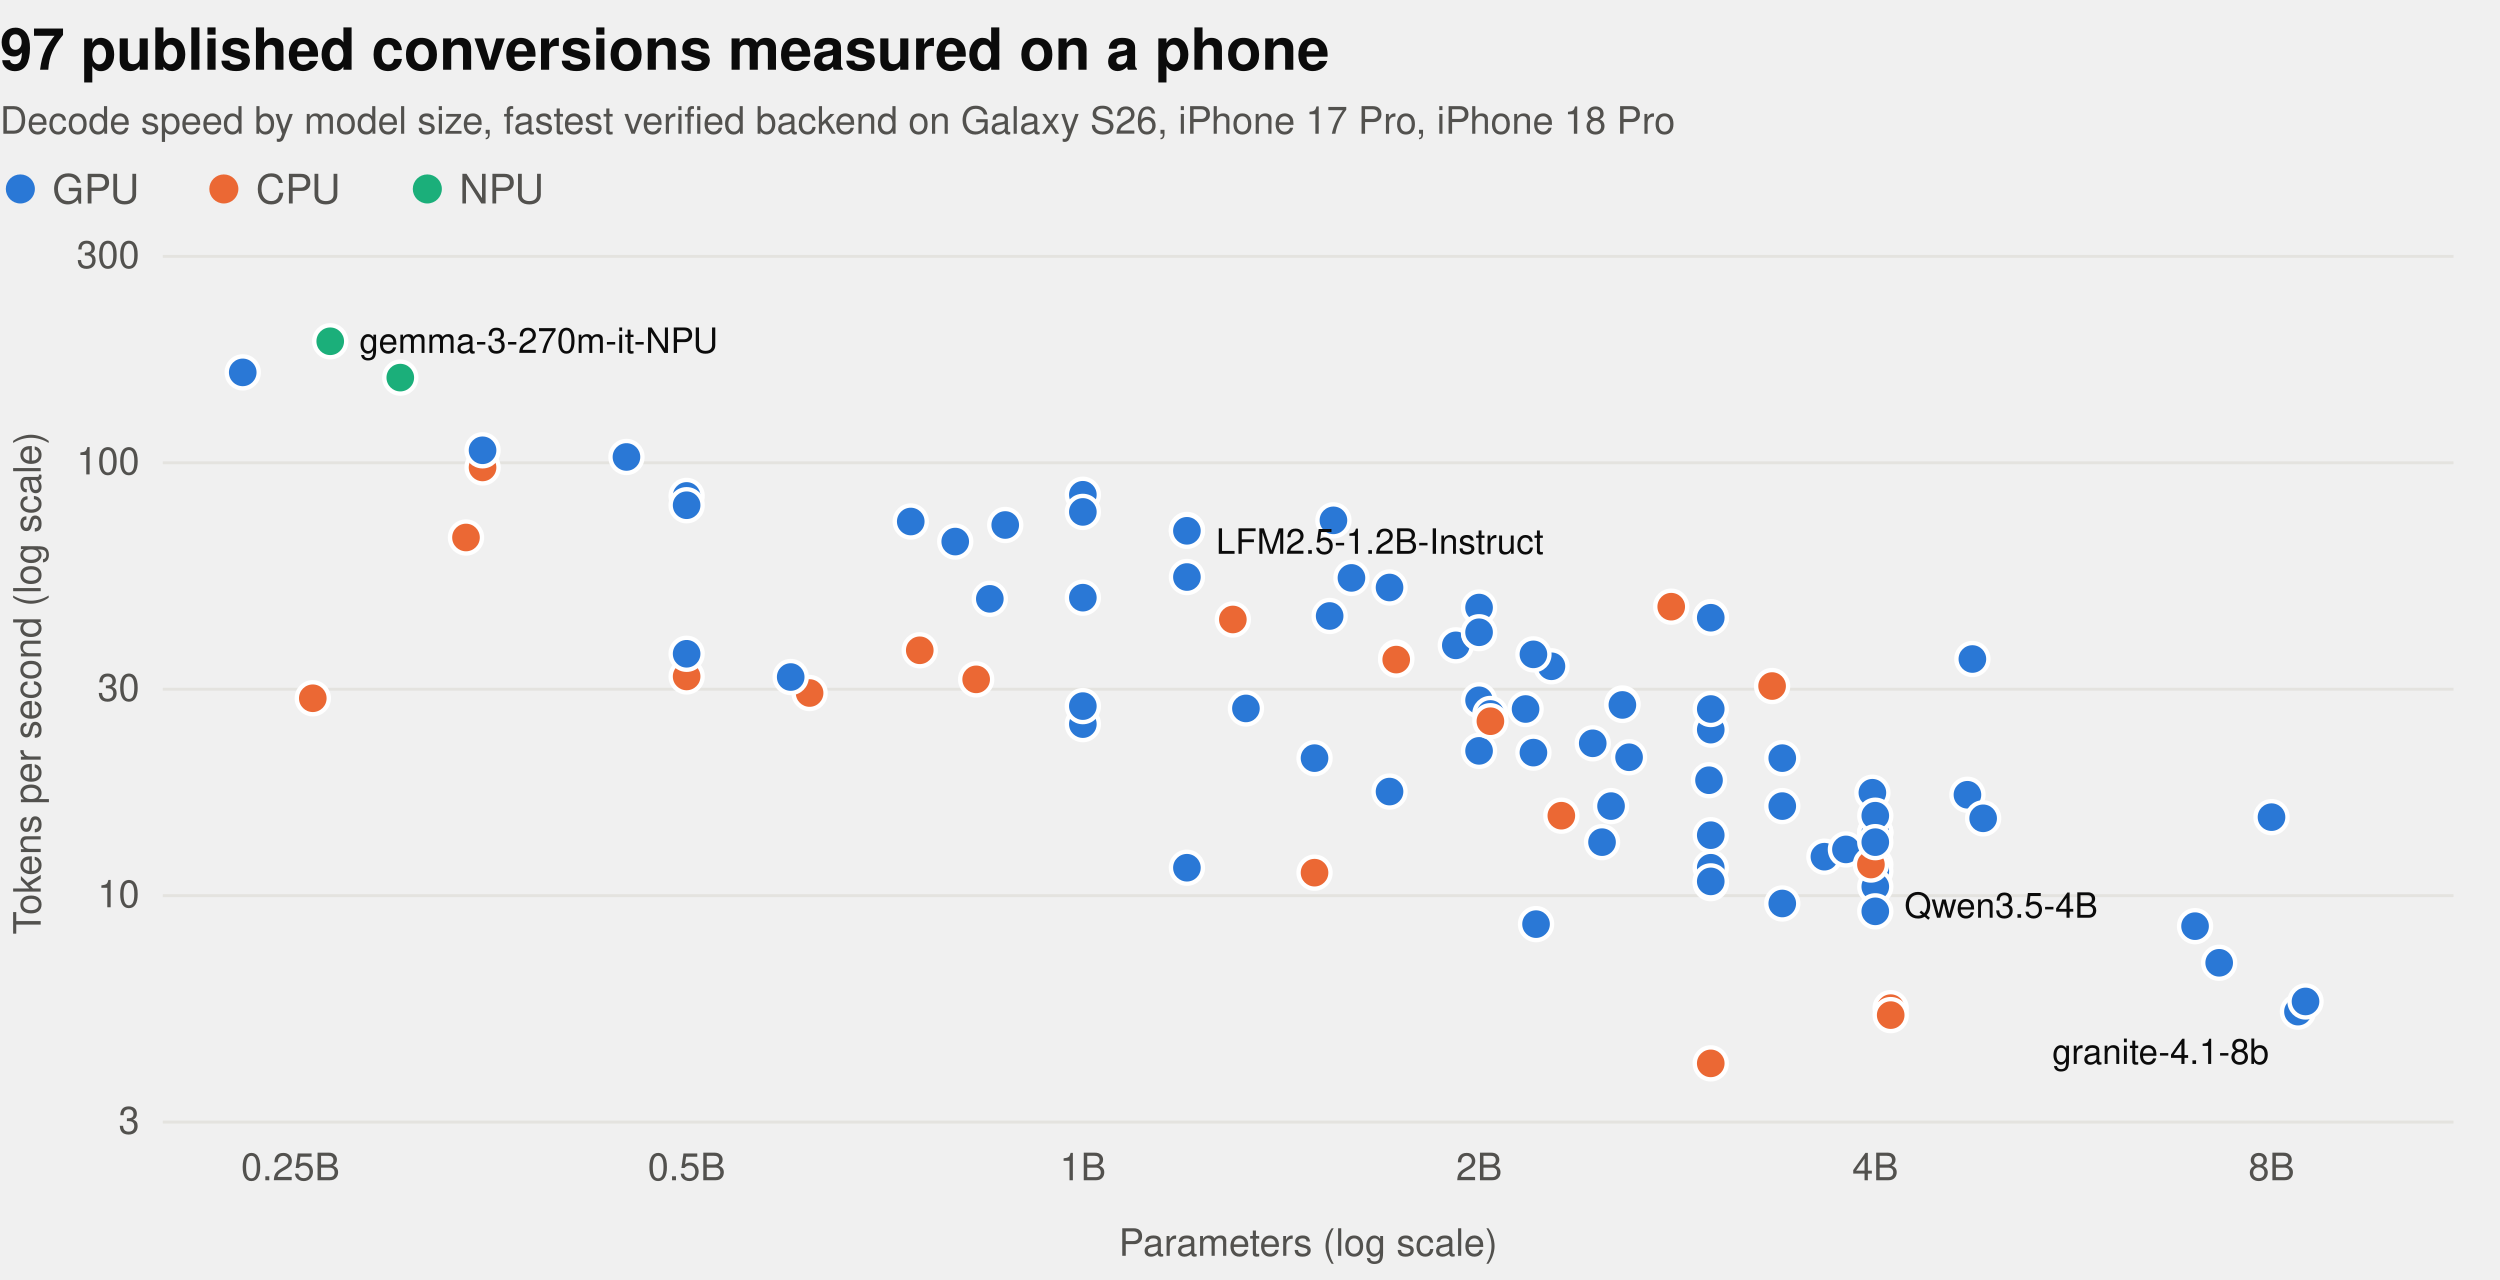
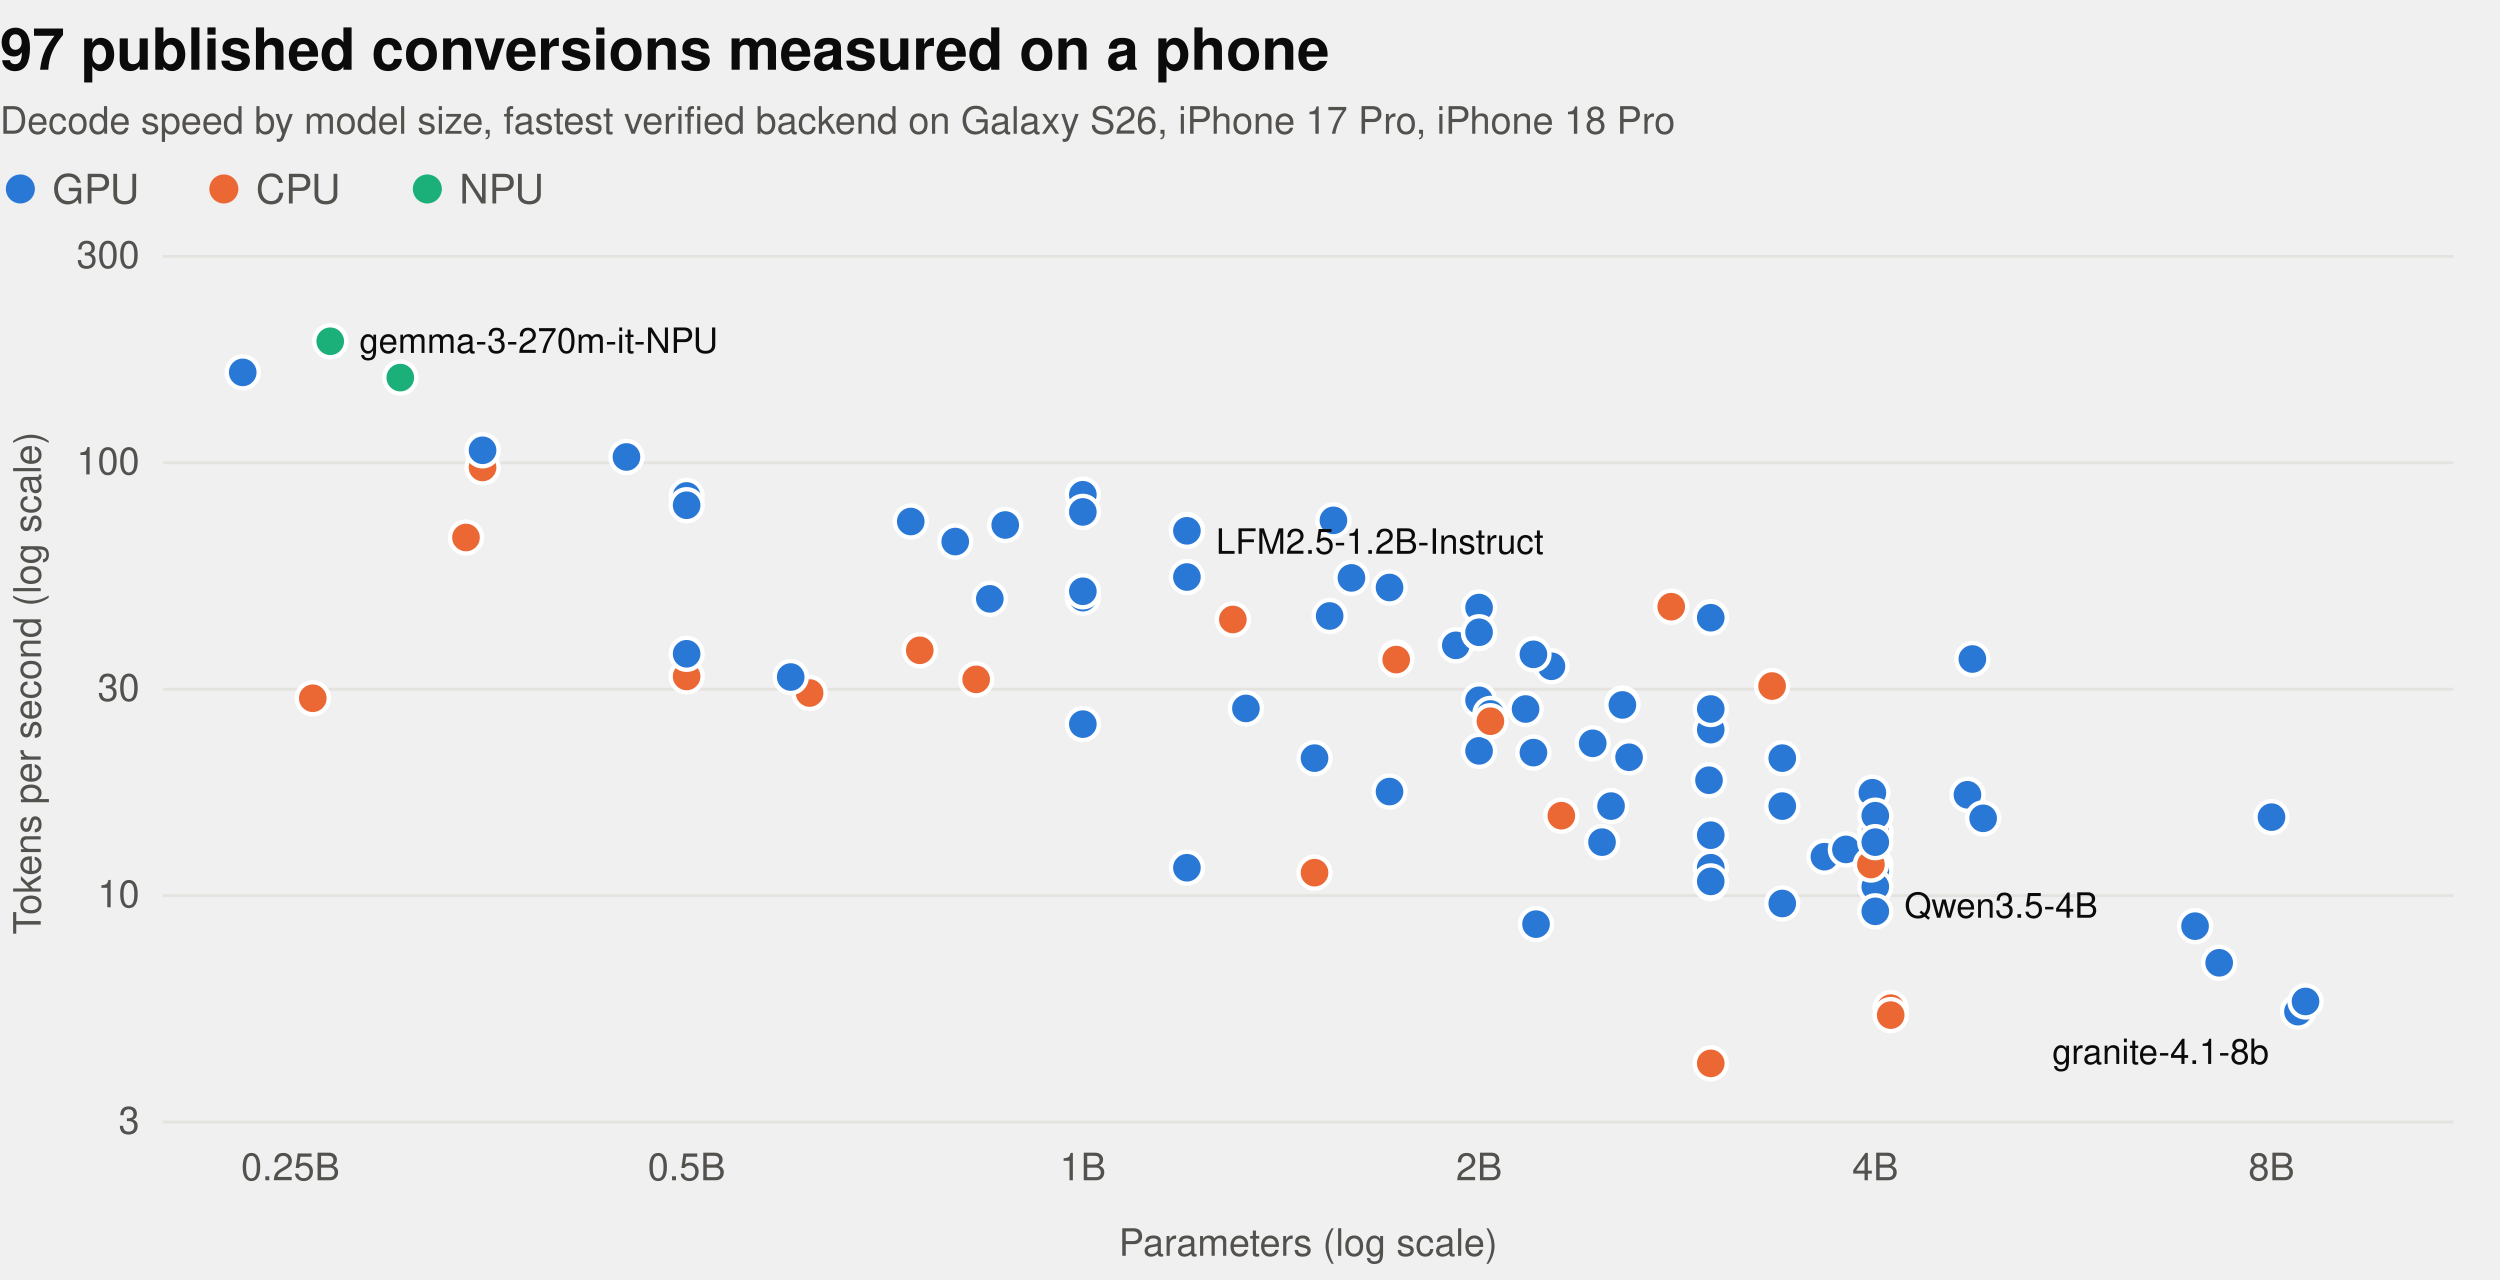
<svg xmlns="http://www.w3.org/2000/svg" viewBox="0 0 860 440" width="860" height="440" role="img" aria-labelledby="t d" font-family="-apple-system, BlinkMacSystemFont, 'Segoe UI', Helvetica, Arial, sans-serif">
  <text x="0.0" y="24.0" font-size="20" font-weight="600" fill="#0b0b0b" text-anchor="start">97 published conversions measured on a phone</text>
  <text x="0.0" y="46.0" font-size="13" font-weight="400" fill="#52514e" text-anchor="start">Decode speed by model size, fastest verified backend on Galaxy S26, iPhone 17 Pro, iPhone 18 Pro</text>
  <circle cx="7" cy="65" r="5" fill="#2a78d6" />
  <text x="18.0" y="70.0" font-size="14" font-weight="400" fill="#52514e" text-anchor="start">GPU</text>
  <circle cx="77" cy="65" r="5" fill="#eb6834" />
  <text x="88.0" y="70.0" font-size="14" font-weight="400" fill="#52514e" text-anchor="start">CPU</text>
  <circle cx="147" cy="65" r="5" fill="#1baf7a" />
  <text x="158.0" y="70.0" font-size="14" font-weight="400" fill="#52514e" text-anchor="start">NPU</text>
  <line x1="56" x2="844" y1="386.0" y2="386.0" stroke="#e4e3df" />
  <text x="48.0" y="390.0" font-size="13" font-weight="400" fill="#52514e" text-anchor="end">3</text>
  <line x1="56" x2="844" y1="308.1" y2="308.1" stroke="#e4e3df" />
  <text x="48.0" y="312.1" font-size="13" font-weight="400" fill="#52514e" text-anchor="end">10</text>
  <line x1="56" x2="844" y1="237.1" y2="237.1" stroke="#e4e3df" />
  <text x="48.0" y="241.1" font-size="13" font-weight="400" fill="#52514e" text-anchor="end">30</text>
  <line x1="56" x2="844" y1="159.2" y2="159.2" stroke="#e4e3df" />
  <text x="48.0" y="163.2" font-size="13" font-weight="400" fill="#52514e" text-anchor="end">100</text>
  <line x1="56" x2="844" y1="88.2" y2="88.2" stroke="#e4e3df" />
  <text x="48.0" y="92.2" font-size="13" font-weight="400" fill="#52514e" text-anchor="end">300</text>
  <text x="99.9" y="406.0" font-size="13" font-weight="400" fill="#52514e" text-anchor="middle">0.25B</text>
  <text x="236.2" y="406.0" font-size="13" font-weight="400" fill="#52514e" text-anchor="middle">0.5B</text>
  <text x="372.5" y="406.0" font-size="13" font-weight="400" fill="#52514e" text-anchor="middle">1B</text>
  <text x="508.8" y="406.0" font-size="13" font-weight="400" fill="#52514e" text-anchor="middle">2B</text>
  <text x="645.1" y="406.0" font-size="13" font-weight="400" fill="#52514e" text-anchor="middle">4B</text>
  <text x="781.4" y="406.0" font-size="13" font-weight="400" fill="#52514e" text-anchor="middle">8B</text>
  <text x="450.0" y="432.0" font-size="13" font-weight="400" fill="#52514e" text-anchor="middle">Parameters (log scale)</text>
  <text transform="translate(14 235.0) rotate(-90)" font-size="13" fill="#52514e" text-anchor="middle">Tokens per second (log scale)</text>
  <circle cx="83.5" cy="128.1" r="5.5" fill="#2a78d6" stroke="#ffffff" stroke-width="1.5" />
  <circle cx="113.6" cy="117.4" r="5.5" fill="#1baf7a" stroke="#ffffff" stroke-width="1.5" />
  <circle cx="137.7" cy="129.9" r="5.5" fill="#1baf7a" stroke="#ffffff" stroke-width="1.5" />
  <circle cx="166.0" cy="160.8" r="5.5" fill="#eb6834" stroke="#ffffff" stroke-width="1.5" />
  <circle cx="166.0" cy="154.9" r="5.5" fill="#2a78d6" stroke="#ffffff" stroke-width="1.5" />
  <circle cx="236.2" cy="232.7" r="5.5" fill="#eb6834" stroke="#ffffff" stroke-width="1.5" />
  <circle cx="236.2" cy="224.9" r="5.5" fill="#2a78d6" stroke="#ffffff" stroke-width="1.5" />
  <circle cx="313.3" cy="179.4" r="5.5" fill="#2a78d6" stroke="#ffffff" stroke-width="1.5" />
  <circle cx="372.5" cy="249.1" r="5.5" fill="#2a78d6" stroke="#ffffff" stroke-width="1.5" />
  <circle cx="372.5" cy="205.6" r="5.5" fill="#2a78d6" stroke="#ffffff" stroke-width="1.5" />
-   <circle cx="372.5" cy="242.9" r="5.5" fill="#2a78d6" stroke="#ffffff" stroke-width="1.5" />
+   <circle cx="372.5" cy="203.4" r="5.5" fill="#2a78d6" stroke="#ffffff" stroke-width="1.5" />
  <circle cx="408.3" cy="198.5" r="5.5" fill="#2a78d6" stroke="#ffffff" stroke-width="1.5" />
  <circle cx="408.3" cy="182.3" r="5.5" fill="#2a78d6" stroke="#ffffff" stroke-width="1.5" />
  <circle cx="408.3" cy="298.5" r="5.5" fill="#2a78d6" stroke="#ffffff" stroke-width="1.5" />
  <circle cx="428.6" cy="243.7" r="5.5" fill="#2a78d6" stroke="#ffffff" stroke-width="1.5" />
  <circle cx="452.2" cy="300.2" r="5.5" fill="#eb6834" stroke="#ffffff" stroke-width="1.5" />
  <circle cx="452.2" cy="260.8" r="5.5" fill="#2a78d6" stroke="#ffffff" stroke-width="1.5" />
  <circle cx="457.4" cy="211.9" r="5.5" fill="#2a78d6" stroke="#ffffff" stroke-width="1.5" />
  <circle cx="480.3" cy="226.2" r="5.5" fill="#eb6834" stroke="#ffffff" stroke-width="1.5" />
  <circle cx="480.3" cy="226.9" r="5.5" fill="#eb6834" stroke="#ffffff" stroke-width="1.5" />
  <circle cx="558.1" cy="242.0" r="5.5" fill="#2a78d6" stroke="#ffffff" stroke-width="1.5" />
  <circle cx="558.1" cy="242.5" r="5.5" fill="#2a78d6" stroke="#ffffff" stroke-width="1.5" />
  <circle cx="587.9" cy="268.4" r="5.5" fill="#2a78d6" stroke="#ffffff" stroke-width="1.5" />
  <circle cx="588.5" cy="298.5" r="5.5" fill="#2a78d6" stroke="#ffffff" stroke-width="1.5" />
  <circle cx="588.5" cy="212.3" r="5.5" fill="#2a78d6" stroke="#ffffff" stroke-width="1.5" />
  <circle cx="613.1" cy="260.8" r="5.5" fill="#2a78d6" stroke="#ffffff" stroke-width="1.5" />
  <circle cx="613.1" cy="277.3" r="5.5" fill="#2a78d6" stroke="#ffffff" stroke-width="1.5" />
  <circle cx="645.1" cy="297.4" r="5.5" fill="#eb6834" stroke="#ffffff" stroke-width="1.5" />
  <circle cx="645.1" cy="286.4" r="5.5" fill="#2a78d6" stroke="#ffffff" stroke-width="1.5" />
  <circle cx="645.1" cy="299.7" r="5.5" fill="#2a78d6" stroke="#ffffff" stroke-width="1.5" />
  <circle cx="645.1" cy="305.0" r="5.5" fill="#2a78d6" stroke="#ffffff" stroke-width="1.5" />
  <circle cx="790.5" cy="348.0" r="5.5" fill="#2a78d6" stroke="#ffffff" stroke-width="1.5" />
  <circle cx="793.1" cy="344.5" r="5.5" fill="#2a78d6" stroke="#ffffff" stroke-width="1.5" />
  <circle cx="278.5" cy="238.4" r="5.5" fill="#eb6834" stroke="#ffffff" stroke-width="1.5" />
  <circle cx="408.3" cy="182.6" r="5.5" fill="#2a78d6" stroke="#ffffff" stroke-width="1.5" />
  <circle cx="478.0" cy="272.3" r="5.5" fill="#2a78d6" stroke="#ffffff" stroke-width="1.5" />
  <circle cx="478.0" cy="202.1" r="5.5" fill="#2a78d6" stroke="#ffffff" stroke-width="1.5" />
  <circle cx="554.2" cy="277.3" r="5.5" fill="#2a78d6" stroke="#ffffff" stroke-width="1.5" />
  <circle cx="560.4" cy="260.5" r="5.5" fill="#2a78d6" stroke="#ffffff" stroke-width="1.5" />
  <circle cx="588.5" cy="287.3" r="5.5" fill="#2a78d6" stroke="#ffffff" stroke-width="1.5" />
  <circle cx="588.5" cy="303.8" r="5.5" fill="#2a78d6" stroke="#ffffff" stroke-width="1.5" />
  <circle cx="588.5" cy="365.8" r="5.5" fill="#eb6834" stroke="#ffffff" stroke-width="1.5" />
  <circle cx="588.5" cy="212.5" r="5.5" fill="#2a78d6" stroke="#ffffff" stroke-width="1.5" />
  <circle cx="588.5" cy="251.0" r="5.5" fill="#2a78d6" stroke="#ffffff" stroke-width="1.5" />
  <circle cx="613.1" cy="310.8" r="5.5" fill="#2a78d6" stroke="#ffffff" stroke-width="1.5" />
  <circle cx="627.6" cy="294.7" r="5.5" fill="#2a78d6" stroke="#ffffff" stroke-width="1.5" />
  <circle cx="635.0" cy="292.2" r="5.5" fill="#2a78d6" stroke="#ffffff" stroke-width="1.5" />
  <circle cx="643.6" cy="297.4" r="5.5" fill="#eb6834" stroke="#ffffff" stroke-width="1.5" />
  <circle cx="644.1" cy="272.7" r="5.5" fill="#2a78d6" stroke="#ffffff" stroke-width="1.5" />
  <circle cx="645.1" cy="286.4" r="5.5" fill="#2a78d6" stroke="#ffffff" stroke-width="1.5" />
  <circle cx="645.1" cy="313.5" r="5.5" fill="#2a78d6" stroke="#ffffff" stroke-width="1.5" />
  <circle cx="645.1" cy="280.6" r="5.5" fill="#2a78d6" stroke="#ffffff" stroke-width="1.5" />
  <circle cx="650.4" cy="346.8" r="5.5" fill="#eb6834" stroke="#ffffff" stroke-width="1.5" />
  <circle cx="650.4" cy="349.2" r="5.5" fill="#eb6834" stroke="#ffffff" stroke-width="1.5" />
  <circle cx="755.1" cy="318.6" r="5.5" fill="#2a78d6" stroke="#ffffff" stroke-width="1.5" />
  <circle cx="763.4" cy="331.2" r="5.5" fill="#2a78d6" stroke="#ffffff" stroke-width="1.5" />
  <circle cx="781.4" cy="281.1" r="5.5" fill="#2a78d6" stroke="#ffffff" stroke-width="1.5" />
  <circle cx="107.6" cy="240.2" r="5.5" fill="#eb6834" stroke="#ffffff" stroke-width="1.5" />
  <circle cx="215.5" cy="157.2" r="5.5" fill="#2a78d6" stroke="#ffffff" stroke-width="1.5" />
  <circle cx="236.2" cy="170.6" r="5.5" fill="#2a78d6" stroke="#ffffff" stroke-width="1.5" />
  <circle cx="236.2" cy="173.8" r="5.5" fill="#2a78d6" stroke="#ffffff" stroke-width="1.5" />
  <circle cx="328.6" cy="186.3" r="5.5" fill="#2a78d6" stroke="#ffffff" stroke-width="1.5" />
  <circle cx="340.5" cy="206.0" r="5.5" fill="#2a78d6" stroke="#ffffff" stroke-width="1.5" />
  <circle cx="345.8" cy="180.6" r="5.5" fill="#2a78d6" stroke="#ffffff" stroke-width="1.5" />
  <circle cx="372.5" cy="170.2" r="5.5" fill="#2a78d6" stroke="#ffffff" stroke-width="1.5" />
  <circle cx="372.5" cy="176.1" r="5.5" fill="#2a78d6" stroke="#ffffff" stroke-width="1.5" />
  <circle cx="424.1" cy="213.1" r="5.5" fill="#eb6834" stroke="#ffffff" stroke-width="1.5" />
  <circle cx="458.7" cy="179.0" r="5.5" fill="#2a78d6" stroke="#ffffff" stroke-width="1.5" />
  <circle cx="464.9" cy="198.8" r="5.5" fill="#2a78d6" stroke="#ffffff" stroke-width="1.5" />
  <circle cx="500.8" cy="222.0" r="5.5" fill="#2a78d6" stroke="#ffffff" stroke-width="1.5" />
  <circle cx="508.8" cy="217.8" r="5.5" fill="#2a78d6" stroke="#ffffff" stroke-width="1.5" />
  <circle cx="508.8" cy="258.3" r="5.5" fill="#2a78d6" stroke="#ffffff" stroke-width="1.5" />
  <circle cx="508.8" cy="240.9" r="5.5" fill="#2a78d6" stroke="#ffffff" stroke-width="1.5" />
  <circle cx="508.8" cy="209.0" r="5.5" fill="#2a78d6" stroke="#ffffff" stroke-width="1.5" />
  <circle cx="527.5" cy="258.9" r="5.5" fill="#2a78d6" stroke="#ffffff" stroke-width="1.5" />
  <circle cx="533.7" cy="229.2" r="5.5" fill="#2a78d6" stroke="#ffffff" stroke-width="1.5" />
  <circle cx="547.9" cy="255.7" r="5.5" fill="#2a78d6" stroke="#ffffff" stroke-width="1.5" />
  <circle cx="551.1" cy="289.7" r="5.5" fill="#2a78d6" stroke="#ffffff" stroke-width="1.5" />
  <circle cx="588.5" cy="243.9" r="5.5" fill="#2a78d6" stroke="#ffffff" stroke-width="1.5" />
  <circle cx="609.6" cy="236.0" r="5.5" fill="#eb6834" stroke="#ffffff" stroke-width="1.5" />
  <circle cx="645.1" cy="289.7" r="5.5" fill="#2a78d6" stroke="#ffffff" stroke-width="1.5" />
  <circle cx="676.8" cy="273.4" r="5.5" fill="#2a78d6" stroke="#ffffff" stroke-width="1.5" />
  <circle cx="678.5" cy="226.7" r="5.5" fill="#2a78d6" stroke="#ffffff" stroke-width="1.5" />
  <circle cx="682.2" cy="281.5" r="5.5" fill="#2a78d6" stroke="#ffffff" stroke-width="1.5" />
  <circle cx="160.3" cy="184.9" r="5.5" fill="#eb6834" stroke="#ffffff" stroke-width="1.5" />
  <circle cx="272.0" cy="232.9" r="5.5" fill="#2a78d6" stroke="#ffffff" stroke-width="1.5" />
  <circle cx="316.4" cy="223.7" r="5.5" fill="#eb6834" stroke="#ffffff" stroke-width="1.5" />
  <circle cx="335.8" cy="233.7" r="5.5" fill="#eb6834" stroke="#ffffff" stroke-width="1.5" />
  <circle cx="508.8" cy="217.5" r="5.5" fill="#2a78d6" stroke="#ffffff" stroke-width="1.5" />
  <circle cx="512.7" cy="245.6" r="5.5" fill="#2a78d6" stroke="#ffffff" stroke-width="1.5" />
  <circle cx="512.7" cy="248.1" r="5.5" fill="#eb6834" stroke="#ffffff" stroke-width="1.5" />
  <circle cx="524.8" cy="243.9" r="5.5" fill="#2a78d6" stroke="#ffffff" stroke-width="1.5" />
  <circle cx="527.5" cy="225.1" r="5.5" fill="#2a78d6" stroke="#ffffff" stroke-width="1.5" />
  <circle cx="528.4" cy="317.9" r="5.5" fill="#2a78d6" stroke="#ffffff" stroke-width="1.5" />
  <circle cx="537.1" cy="280.6" r="5.5" fill="#eb6834" stroke="#ffffff" stroke-width="1.5" />
  <circle cx="574.9" cy="208.7" r="5.5" fill="#eb6834" stroke="#ffffff" stroke-width="1.5" />
  <circle cx="588.5" cy="303.2" r="5.5" fill="#2a78d6" stroke="#ffffff" stroke-width="1.5" />
  <text x="123.6" y="121.4" font-size="12" font-weight="400" fill="#0b0b0b" text-anchor="start">gemma-3-270m-it-NPU</text>
  <text x="418.3" y="190.5" font-size="12" font-weight="400" fill="#0b0b0b" text-anchor="start">LFM2.5-1.2B-Instruct</text>
  <text x="655.1" y="315.7" font-size="12" font-weight="400" fill="#0b0b0b" text-anchor="start">Qwen3.5-4B</text>
  <text x="780.5" y="366.0" font-size="12" font-weight="400" fill="#0b0b0b" text-anchor="end">granite-4.1-8b</text>
</svg>
